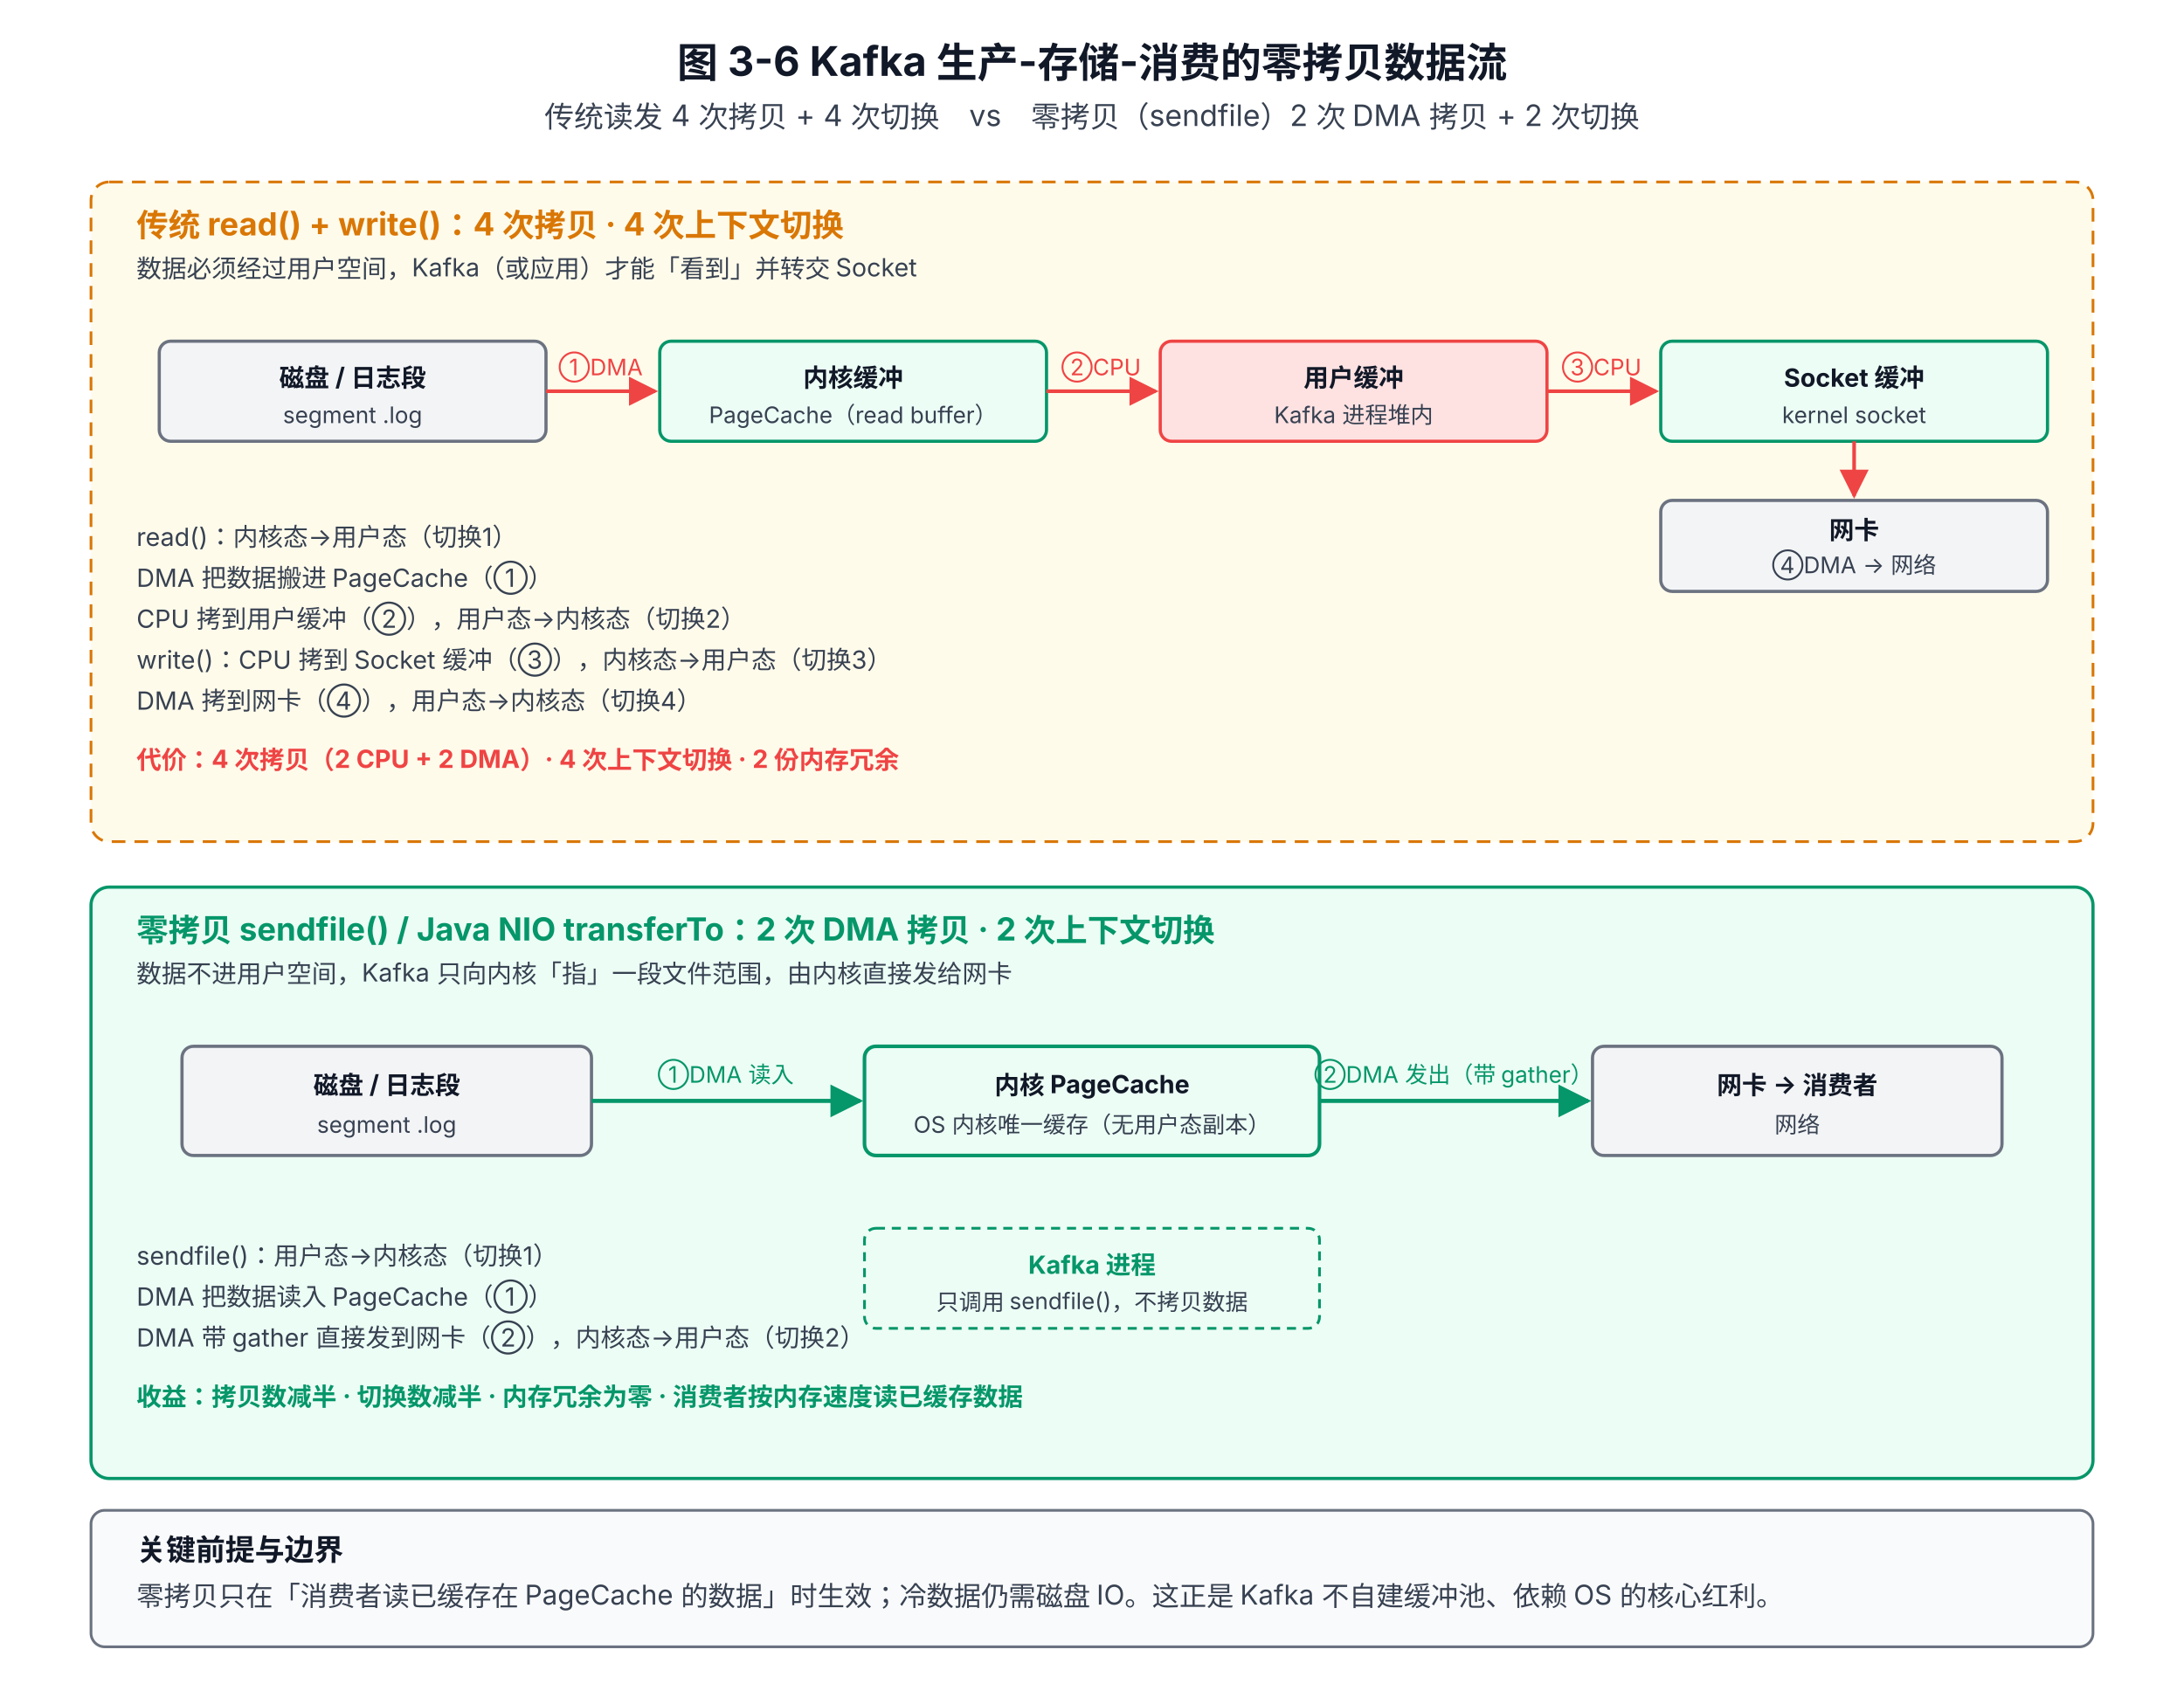
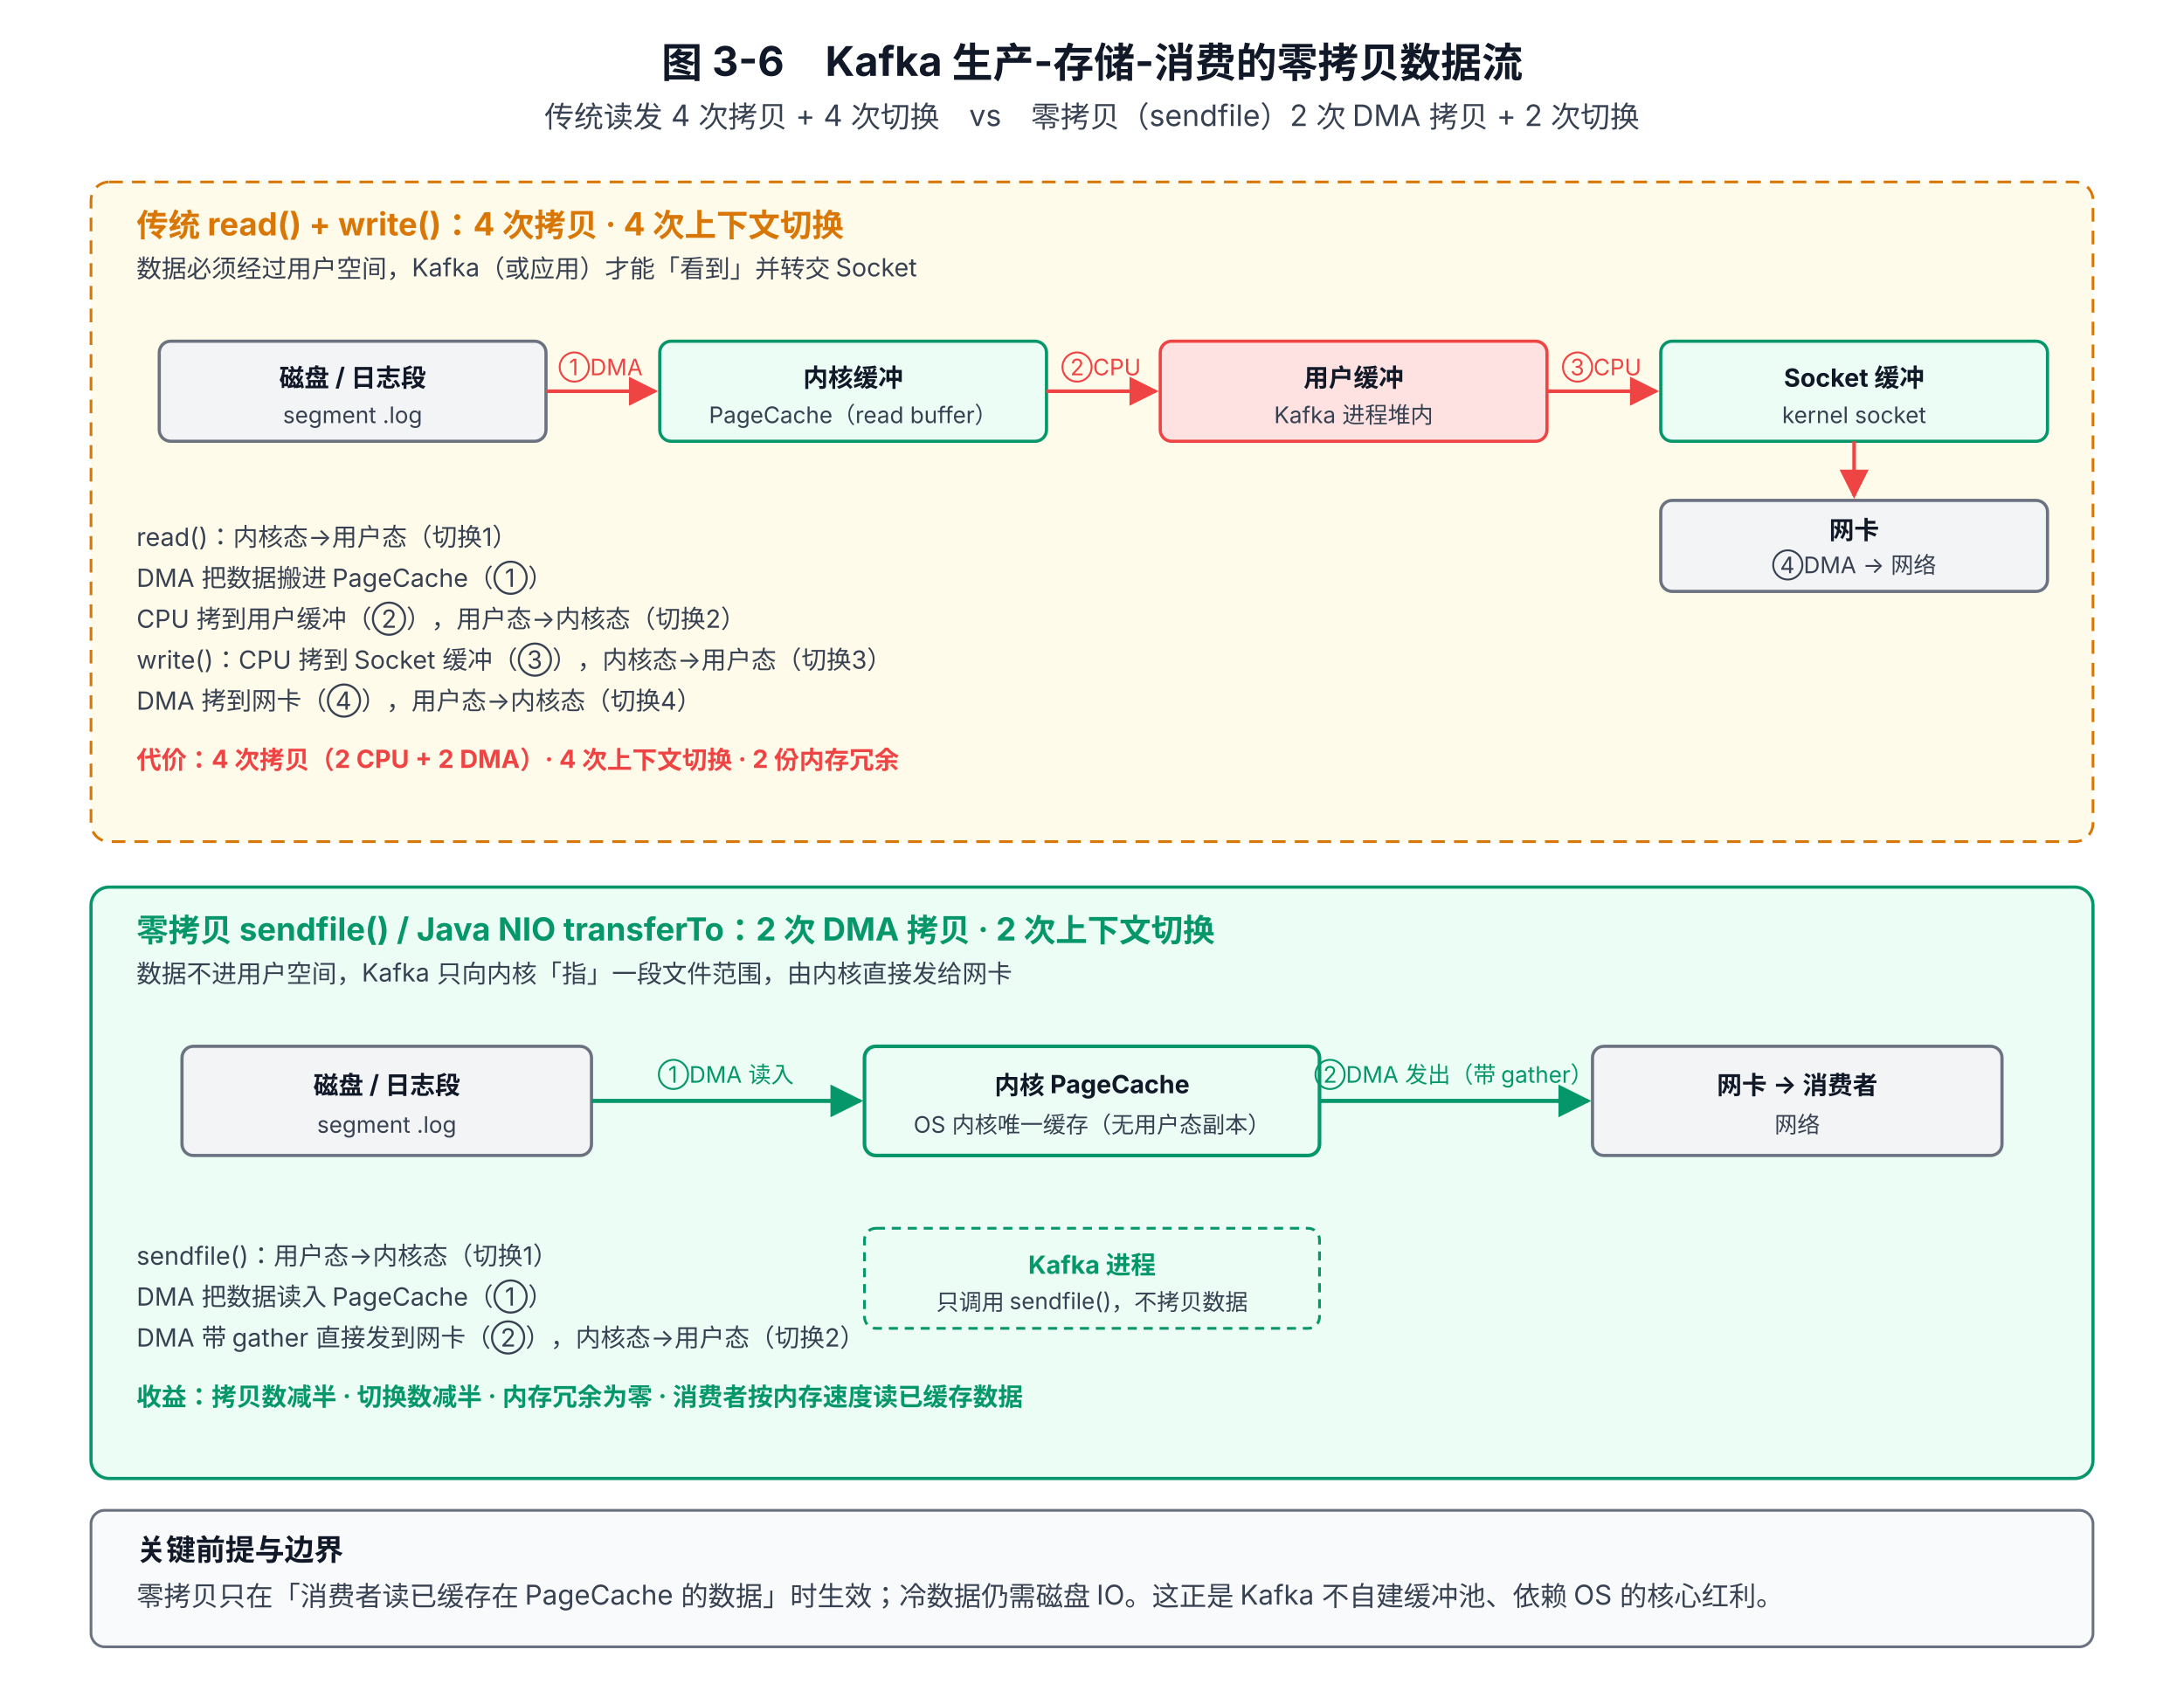
<svg xmlns="http://www.w3.org/2000/svg" viewBox="0 0 960 740" font-family="system-ui, -apple-system, 'PingFang SC', 'Microsoft YaHei', sans-serif">
  <defs>
    <marker id="arrow" viewBox="0 0 10 10" refX="9" refY="5" markerWidth="8" markerHeight="8" orient="auto-start-reverse">
      <path d="M0,0 L10,5 L0,10 z" fill="#4B5563" />
    </marker>
    <marker id="arrowRed" viewBox="0 0 10 10" refX="9" refY="5" markerWidth="8" markerHeight="8" orient="auto-start-reverse">
      <path d="M0,0 L10,5 L0,10 z" fill="#EF4444" />
    </marker>
    <marker id="arrowG" viewBox="0 0 10 10" refX="9" refY="5" markerWidth="8" markerHeight="8" orient="auto-start-reverse">
      <path d="M0,0 L10,5 L0,10 z" fill="#059669" />
    </marker>
  </defs>
-   <text x="480" y="34" text-anchor="middle" font-size="18" font-weight="700" fill="#111827">图 3-6 Kafka 生产-存储-消费的零拷贝数据流</text>
+   <text x="480" y="34" text-anchor="middle" font-size="18" font-weight="700" fill="#111827">图 3-6　Kafka 生产-存储-消费的零拷贝数据流</text>
  <text x="480" y="56" text-anchor="middle" font-size="13" fill="#374151">传统读发 4 次拷贝 + 4 次切换　vs　零拷贝（sendfile）2 次 DMA 拷贝 + 2 次切换</text>
  <rect x="40" y="80" width="880" height="290" rx="8" fill="#FFFBEB" stroke="#D97706" stroke-width="1.2" stroke-dasharray="6,4" />
  <text x="60" y="104" font-size="14" font-weight="700" fill="#D97706">传统 read() + write()：4 次拷贝 · 4 次上下文切换</text>
  <text x="60" y="122" font-size="11" fill="#374151">数据必须经过用户空间，Kafka（或应用）才能「看到」并转交 Socket</text>
  <g font-size="11" fill="#111827">
    <rect x="70" y="150" width="170" height="44" rx="5" fill="#F3F4F6" stroke="#6B7280" stroke-width="1.4" />
    <text x="155" y="170" text-anchor="middle" font-weight="700">磁盘 / 日志段</text>
    <text x="155" y="186" text-anchor="middle" font-size="10" fill="#374151">segment .log</text>
    <rect x="290" y="150" width="170" height="44" rx="5" fill="#ECFDF5" stroke="#059669" stroke-width="1.4" />
    <text x="375" y="170" text-anchor="middle" font-weight="700">内核缓冲</text>
    <text x="375" y="186" text-anchor="middle" font-size="10" fill="#374151">PageCache（read buffer）</text>
    <rect x="510" y="150" width="170" height="44" rx="5" fill="#FEE2E2" stroke="#EF4444" stroke-width="1.4" />
    <text x="595" y="170" text-anchor="middle" font-weight="700">用户缓冲</text>
    <text x="595" y="186" text-anchor="middle" font-size="10" fill="#374151">Kafka 进程堆内</text>
    <rect x="730" y="150" width="170" height="44" rx="5" fill="#ECFDF5" stroke="#059669" stroke-width="1.4" />
    <text x="815" y="170" text-anchor="middle" font-weight="700">Socket 缓冲</text>
    <text x="815" y="186" text-anchor="middle" font-size="10" fill="#374151">kernel socket</text>
  </g>
  <line x1="240" y1="172" x2="288" y2="172" stroke="#EF4444" stroke-width="1.6" marker-end="url(#arrowRed)" />
  <text x="264" y="165" text-anchor="middle" font-size="10" fill="#EF4444">①DMA</text>
  <line x1="460" y1="172" x2="508" y2="172" stroke="#EF4444" stroke-width="1.6" marker-end="url(#arrowRed)" />
  <text x="484" y="165" text-anchor="middle" font-size="10" fill="#EF4444">②CPU</text>
  <line x1="680" y1="172" x2="728" y2="172" stroke="#EF4444" stroke-width="1.6" marker-end="url(#arrowRed)" />
  <text x="704" y="165" text-anchor="middle" font-size="10" fill="#EF4444">③CPU</text>
  <rect x="730" y="220" width="170" height="40" rx="5" fill="#F3F4F6" stroke="#6B7280" stroke-width="1.4" />
  <text x="815" y="237" text-anchor="middle" font-weight="700" font-size="11" fill="#111827">网卡</text>
  <text x="815" y="252" text-anchor="middle" font-size="10" fill="#374151">④DMA → 网络</text>
  <line x1="815" y1="194" x2="815" y2="218" stroke="#EF4444" stroke-width="1.6" marker-end="url(#arrowRed)" />
  <text x="60" y="240" font-size="11" fill="#374151">read()：内核态→用户态（切换1）</text>
  <text x="60" y="258" font-size="11" fill="#374151">　　　DMA 把数据搬进 PageCache（①）</text>
  <text x="60" y="276" font-size="11" fill="#374151">　　　CPU 拷到用户缓冲（②），用户态→内核态（切换2）</text>
  <text x="60" y="294" font-size="11" fill="#374151">write()：CPU 拷到 Socket 缓冲（③），内核态→用户态（切换3）</text>
  <text x="60" y="312" font-size="11" fill="#374151">　　　DMA 拷到网卡（④），用户态→内核态（切换4）</text>
  <text x="60" y="338" font-size="11" font-weight="700" fill="#EF4444">代价：4 次拷贝（2 CPU + 2 DMA）· 4 次上下文切换 · 2 份内存冗余</text>
  <rect x="40" y="390" width="880" height="260" rx="8" fill="#ECFDF5" stroke="#059669" stroke-width="1.4" />
  <text x="60" y="414" font-size="14" font-weight="700" fill="#059669">零拷贝 sendfile() / Java NIO transferTo：2 次 DMA 拷贝 · 2 次上下文切换</text>
  <text x="60" y="432" font-size="11" fill="#374151">数据不进用户空间，Kafka 只向内核「指」一段文件范围，由内核直接发给网卡</text>
  <g font-size="11" fill="#111827">
    <rect x="80" y="460" width="180" height="48" rx="5" fill="#F3F4F6" stroke="#6B7280" stroke-width="1.4" />
    <text x="170" y="481" text-anchor="middle" font-weight="700">磁盘 / 日志段</text>
    <text x="170" y="498" text-anchor="middle" font-size="10" fill="#374151">segment .log</text>
    <rect x="380" y="460" width="200" height="48" rx="5" fill="#ECFDF5" stroke="#059669" stroke-width="1.6" />
    <text x="480" y="481" text-anchor="middle" font-weight="700">内核 PageCache</text>
    <text x="480" y="498" text-anchor="middle" font-size="10" fill="#374151">OS 内核唯一缓存（无用户态副本）</text>
    <rect x="700" y="460" width="180" height="48" rx="5" fill="#F3F4F6" stroke="#6B7280" stroke-width="1.4" />
    <text x="790" y="481" text-anchor="middle" font-weight="700">网卡 → 消费者</text>
    <text x="790" y="498" text-anchor="middle" font-size="10" fill="#374151">网络</text>
  </g>
  <line x1="260" y1="484" x2="378" y2="484" stroke="#059669" stroke-width="1.8" marker-end="url(#arrowG)" />
  <text x="319" y="476" text-anchor="middle" font-size="10" fill="#059669">①DMA 读入</text>
  <line x1="580" y1="484" x2="698" y2="484" stroke="#059669" stroke-width="1.8" marker-end="url(#arrowG)" />
  <text x="639" y="476" text-anchor="middle" font-size="10" fill="#059669">②DMA 发出（带 gather）</text>
  <rect x="380" y="540" width="200" height="44" rx="5" fill="#ECFDF5" stroke="#059669" stroke-width="1.2" stroke-dasharray="4,3" />
  <text x="480" y="560" text-anchor="middle" font-size="11" font-weight="700" fill="#059669">Kafka 进程</text>
  <text x="480" y="576" text-anchor="middle" font-size="10" fill="#374151">只调用 sendfile()，不拷贝数据</text>
  <text x="60" y="556" font-size="11" fill="#374151">sendfile()：用户态→内核态（切换1）</text>
  <text x="60" y="574" font-size="11" fill="#374151">　　　DMA 把数据读入 PageCache（①）</text>
  <text x="60" y="592" font-size="11" fill="#374151">　　　DMA 带 gather 直接发到网卡（②），内核态→用户态（切换2）</text>
  <text x="60" y="618" font-size="11" font-weight="700" fill="#059669">收益：拷贝数减半 · 切换数减半 · 内存冗余为零 · 消费者按内存速度读已缓存数据</text>
  <rect x="40" y="664" width="880" height="60" rx="6" fill="#F9FAFB" stroke="#6B7280" stroke-width="1.2" />
  <text x="60" y="686" font-size="13" font-weight="700" fill="#111827">关键前提与边界</text>
  <text x="60" y="706" font-size="12" fill="#374151">零拷贝只在「消费者读已缓存在 PageCache 的数据」时生效；冷数据仍需磁盘 IO。这正是 Kafka 不自建缓冲池、依赖 OS 的核心红利。</text>
</svg>
